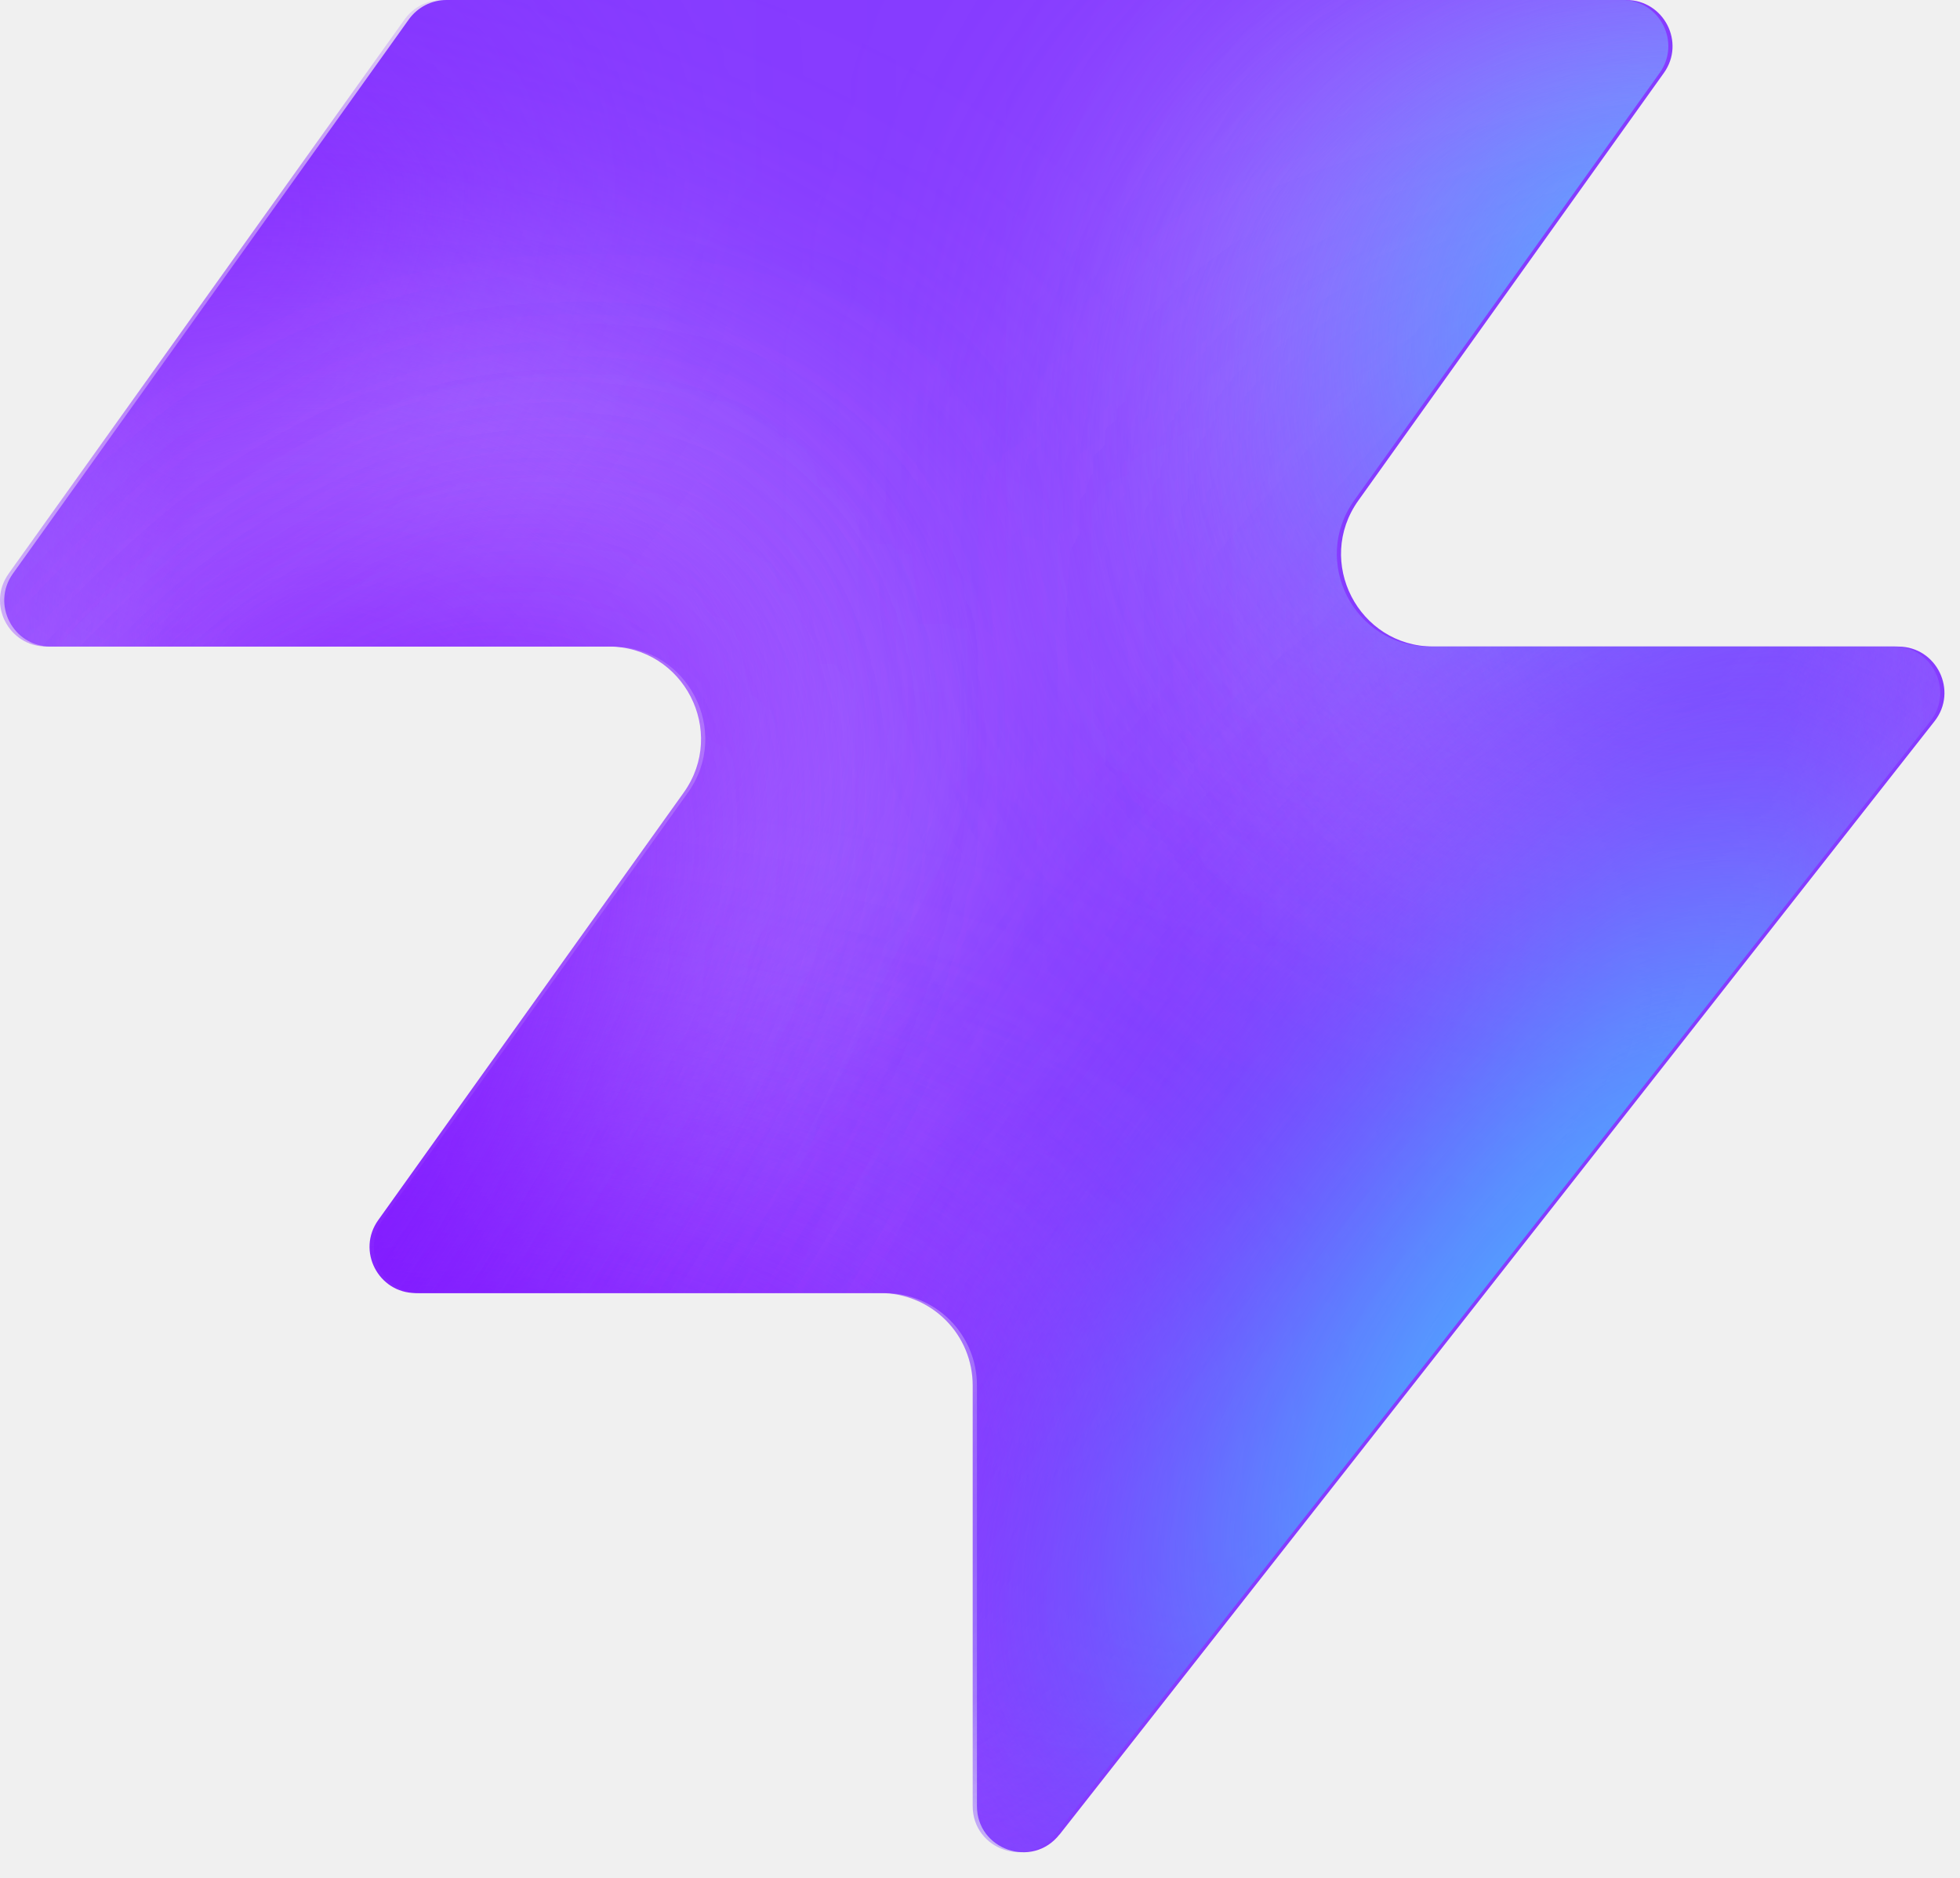
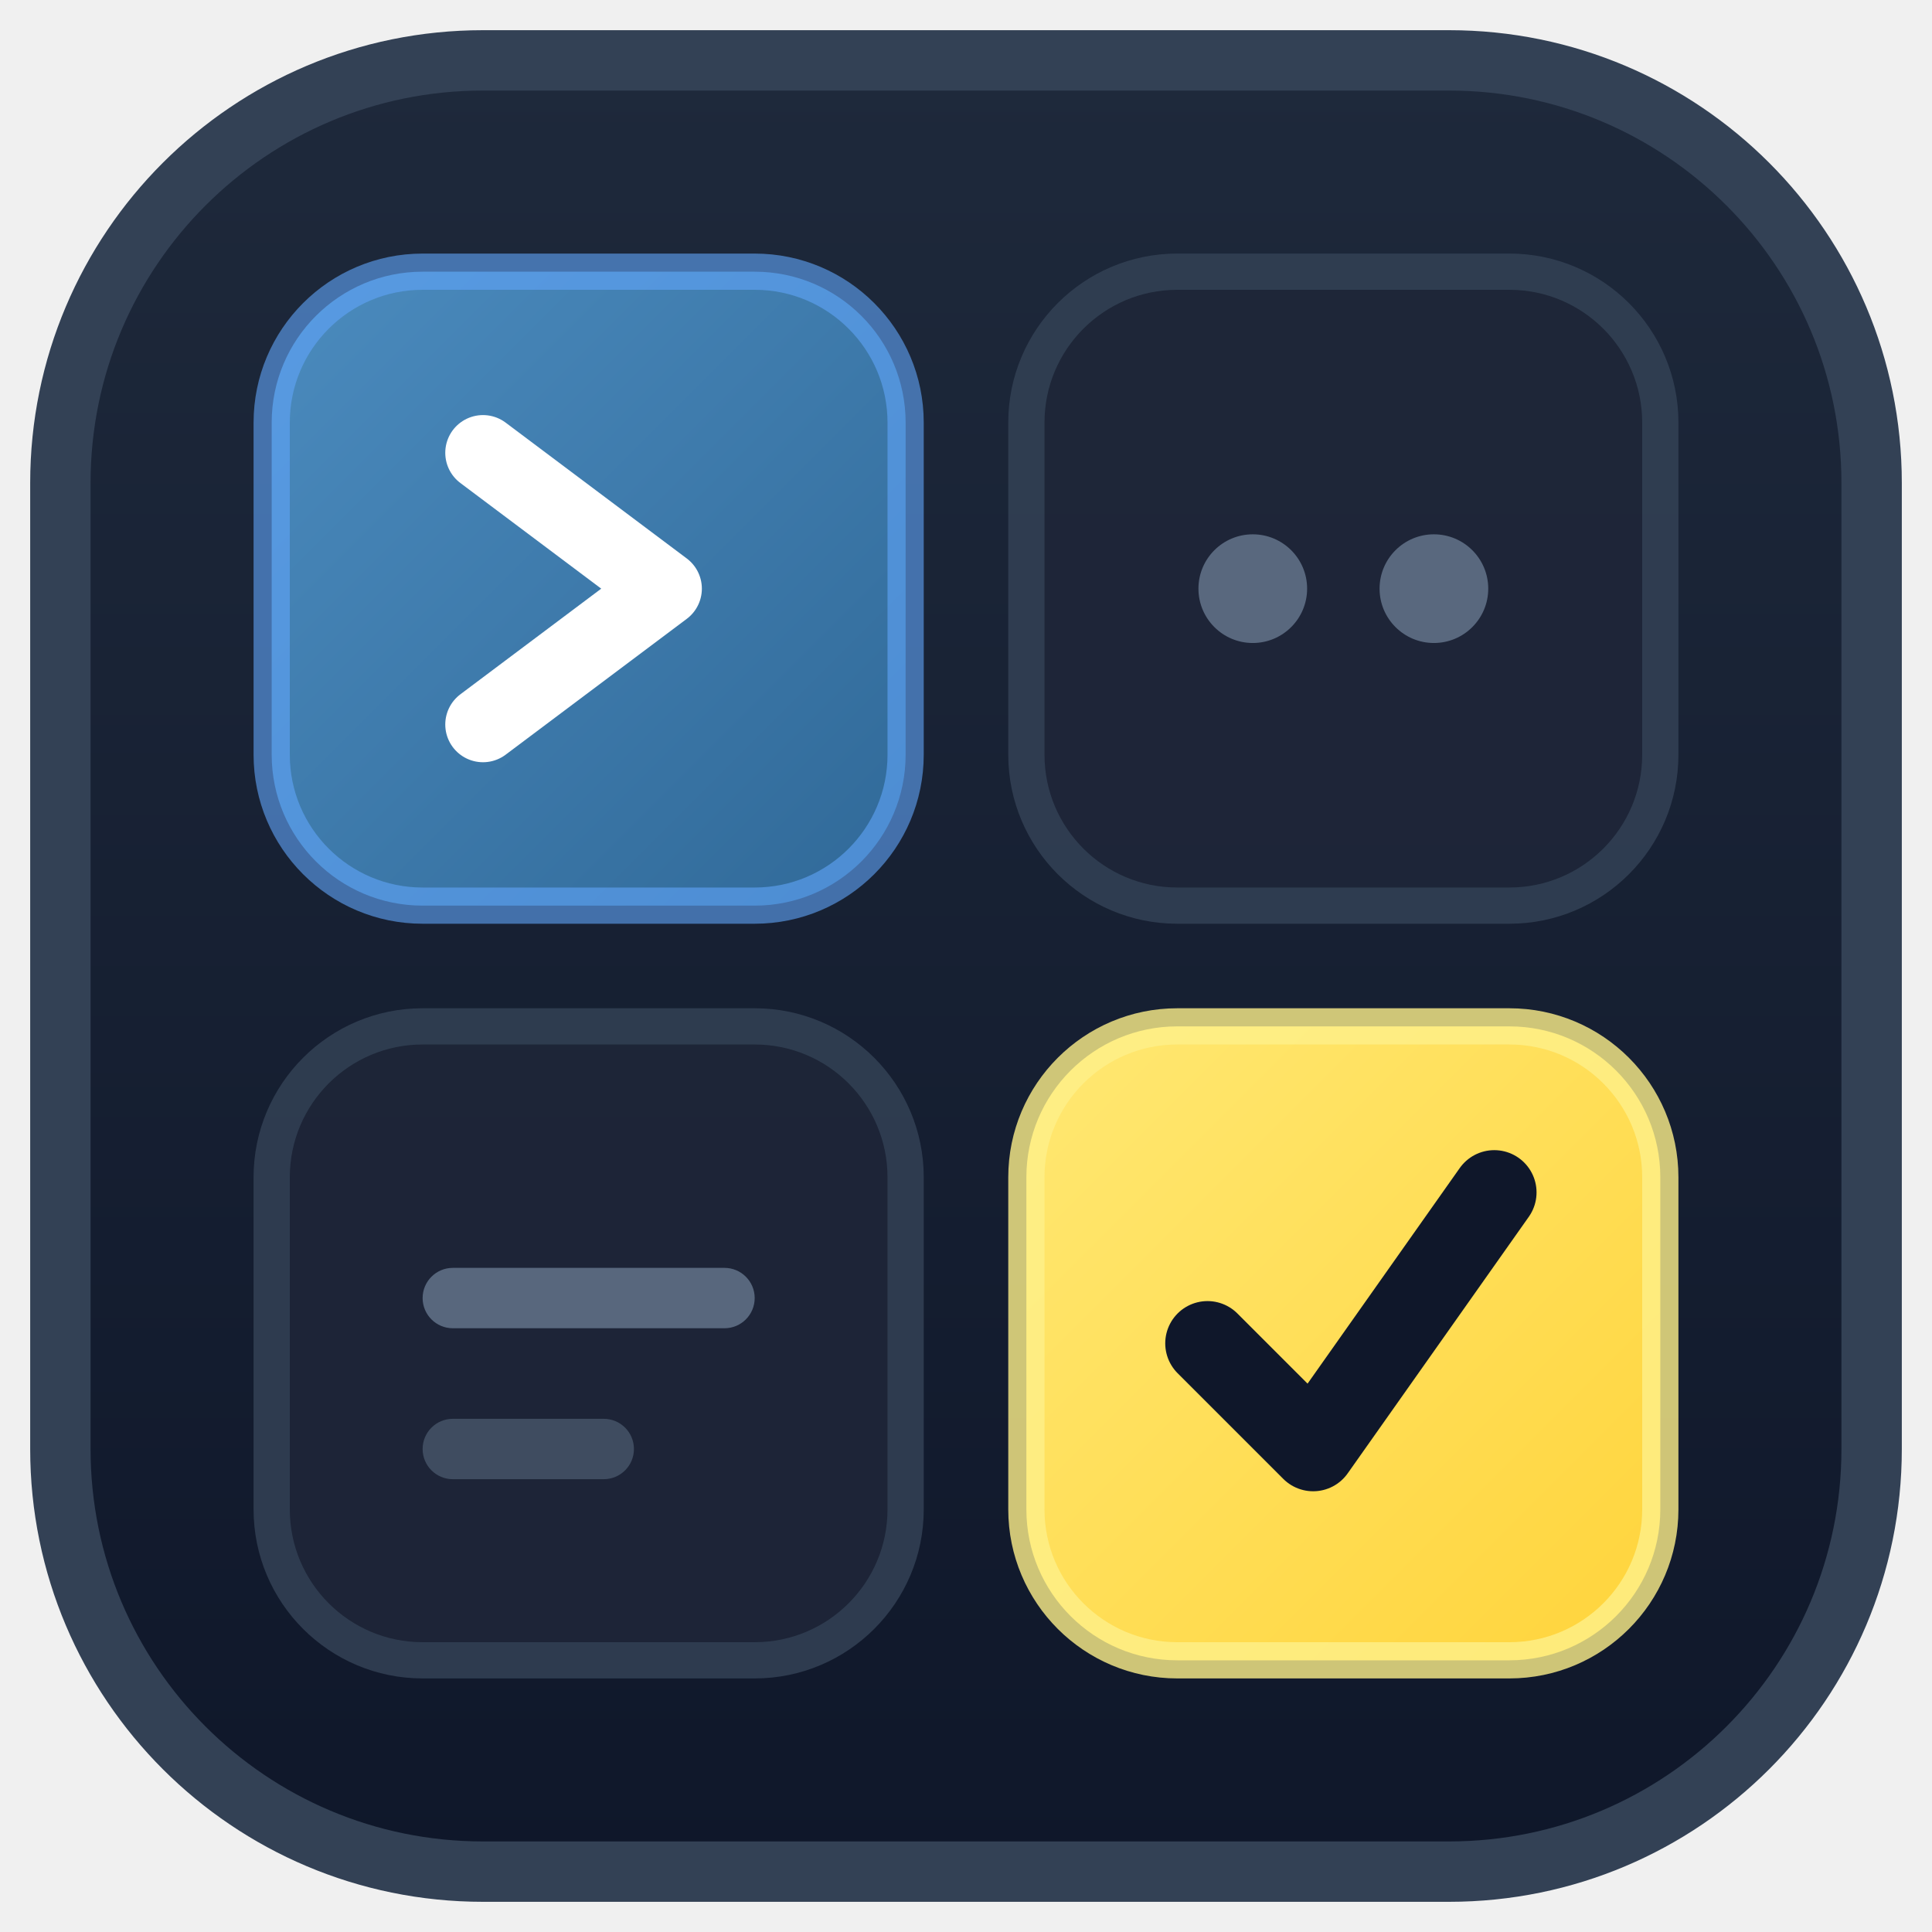
- <svg xmlns="http://www.w3.org/2000/svg" width="48" height="46" fill="none" viewBox="0 0 48 46">
-   <path fill="#863bff" d="M25.946 44.938c-.664.845-2.021.375-2.021-.698V33.937a2.26 2.26 0 0 0-2.262-2.262H10.287c-.92 0-1.456-1.04-.92-1.788l7.48-10.471c1.07-1.497 0-3.578-1.842-3.578H1.237c-.92 0-1.456-1.04-.92-1.788L10.013.474c.214-.297.556-.474.92-.474h28.894c.92 0 1.456 1.04.92 1.788l-7.48 10.471c-1.07 1.498 0 3.579 1.842 3.579h11.377c.943 0 1.473 1.088.89 1.83L25.947 44.94z" style="fill:#863bff;fill:color(display-p3 .525 .23 1);fill-opacity:1" />
-   <mask id="a" width="48" height="46" x="0" y="0" maskUnits="userSpaceOnUse" style="mask-type:alpha">
-     <path fill="#000" d="M25.842 44.938c-.664.844-2.021.375-2.021-.698V33.937a2.26 2.26 0 0 0-2.262-2.262H10.183c-.92 0-1.456-1.04-.92-1.788l7.48-10.471c1.07-1.498 0-3.579-1.842-3.579H1.133c-.92 0-1.456-1.04-.92-1.787L9.91.473c.214-.297.556-.474.92-.474h28.894c.92 0 1.456 1.04.92 1.788l-7.48 10.471c-1.07 1.498 0 3.578 1.842 3.578h11.377c.943 0 1.473 1.088.89 1.832L25.843 44.94z" style="fill:#000;fill-opacity:1" />
-   </mask>
-   <g mask="url(#a)">
-     <g filter="url(#b)">
-       <ellipse cx="5.508" cy="14.704" fill="#ede6ff" rx="5.508" ry="14.704" style="fill:#ede6ff;fill:color(display-p3 .927 .903 1);fill-opacity:1" transform="matrix(.00324 1 1 -.00324 -4.47 31.516)" />
-     </g>
-     <g filter="url(#c)">
-       <ellipse cx="10.399" cy="29.851" fill="#ede6ff" rx="10.399" ry="29.851" style="fill:#ede6ff;fill:color(display-p3 .927 .903 1);fill-opacity:1" transform="matrix(.00324 1 1 -.00324 -39.328 7.883)" />
-     </g>
-     <g filter="url(#d)">
-       <ellipse cx="5.508" cy="30.487" fill="#7e14ff" rx="5.508" ry="30.487" style="fill:#7e14ff;fill:color(display-p3 .492 .077 1);fill-opacity:1" transform="rotate(89.814 -25.913 -14.639)scale(1 -1)" />
-     </g>
-     <g filter="url(#e)">
-       <ellipse cx="5.508" cy="30.599" fill="#7e14ff" rx="5.508" ry="30.599" style="fill:#7e14ff;fill:color(display-p3 .492 .077 1);fill-opacity:1" transform="rotate(89.814 -32.644 -3.334)scale(1 -1)" />
-     </g>
-     <g filter="url(#f)">
-       <ellipse cx="5.508" cy="30.599" fill="#7e14ff" rx="5.508" ry="30.599" style="fill:#7e14ff;fill:color(display-p3 .492 .077 1);fill-opacity:1" transform="matrix(.00324 1 1 -.00324 -34.34 30.47)" />
-     </g>
-     <g filter="url(#g)">
-       <ellipse cx="14.072" cy="22.078" fill="#ede6ff" rx="14.072" ry="22.078" style="fill:#ede6ff;fill:color(display-p3 .927 .903 1);fill-opacity:1" transform="rotate(93.35 24.506 48.493)scale(-1 1)" />
-     </g>
-     <g filter="url(#h)">
-       <ellipse cx="3.47" cy="21.501" fill="#7e14ff" rx="3.47" ry="21.501" style="fill:#7e14ff;fill:color(display-p3 .492 .077 1);fill-opacity:1" transform="rotate(89.009 28.708 47.59)scale(-1 1)" />
-     </g>
-     <g filter="url(#i)">
-       <ellipse cx="3.47" cy="21.501" fill="#7e14ff" rx="3.47" ry="21.501" style="fill:#7e14ff;fill:color(display-p3 .492 .077 1);fill-opacity:1" transform="rotate(89.009 28.708 47.59)scale(-1 1)" />
-     </g>
-     <g filter="url(#j)">
-       <ellipse cx=".387" cy="8.972" fill="#7e14ff" rx="4.407" ry="29.108" style="fill:#7e14ff;fill:color(display-p3 .492 .077 1);fill-opacity:1" transform="rotate(39.51 .387 8.972)" />
-     </g>
-     <g filter="url(#k)">
-       <ellipse cx="47.523" cy="-6.092" fill="#7e14ff" rx="4.407" ry="29.108" style="fill:#7e14ff;fill:color(display-p3 .492 .077 1);fill-opacity:1" transform="rotate(37.892 47.523 -6.092)" />
-     </g>
-     <g filter="url(#l)">
-       <ellipse cx="41.412" cy="6.333" fill="#47bfff" rx="5.971" ry="9.665" style="fill:#47bfff;fill:color(display-p3 .28 .748 1);fill-opacity:1" transform="rotate(37.892 41.412 6.333)" />
-     </g>
-     <g filter="url(#m)">
-       <ellipse cx="-1.879" cy="38.332" fill="#7e14ff" rx="4.407" ry="29.108" style="fill:#7e14ff;fill:color(display-p3 .492 .077 1);fill-opacity:1" transform="rotate(37.892 -1.88 38.332)" />
-     </g>
-     <g filter="url(#n)">
-       <ellipse cx="-1.879" cy="38.332" fill="#7e14ff" rx="4.407" ry="29.108" style="fill:#7e14ff;fill:color(display-p3 .492 .077 1);fill-opacity:1" transform="rotate(37.892 -1.88 38.332)" />
-     </g>
-     <g filter="url(#o)">
-       <ellipse cx="35.651" cy="29.907" fill="#7e14ff" rx="4.407" ry="29.108" style="fill:#7e14ff;fill:color(display-p3 .492 .077 1);fill-opacity:1" transform="rotate(37.892 35.651 29.907)" />
-     </g>
-     <g filter="url(#p)">
-       <ellipse cx="38.418" cy="32.4" fill="#47bfff" rx="5.971" ry="15.297" style="fill:#47bfff;fill:color(display-p3 .28 .748 1);fill-opacity:1" transform="rotate(37.892 38.418 32.4)" />
-     </g>
+ <svg xmlns="http://www.w3.org/2000/svg" viewBox="0 0 64 64" fill="none">
+   <defs>
+     <linearGradient id="pyBlueKey" x1="0%" y1="0%" x2="100%" y2="100%">
+       <stop offset="0%" stop-color="#4B8BBE" />
+       <stop offset="100%" stop-color="#306998" />
+     </linearGradient>
+     <linearGradient id="pyYellowKey" x1="0%" y1="0%" x2="100%" y2="100%">
+       <stop offset="0%" stop-color="#FFE873" />
+       <stop offset="100%" stop-color="#FFD43B" />
+     </linearGradient>
+     <linearGradient id="deckChassis" x1="0%" y1="0%" x2="0%" y2="100%">
+       <stop offset="0%" stop-color="#1E293B" />
+       <stop offset="100%" stop-color="#0F172A" />
+     </linearGradient>
+   </defs>
+   <rect x="2" y="2" width="60" height="60" rx="14" fill="url(#deckChassis)" />
+   <rect x="2" y="2" width="60" height="60" rx="14" stroke="#334155" stroke-width="2" />
+   <g>
+     <rect x="9" y="9" width="21" height="21" rx="5" fill="url(#pyBlueKey)" />
+     <rect x="9" y="9" width="21" height="21" rx="5" stroke="#60A5FA" stroke-width="1.2" opacity="0.6" />
+     <path d="M16 15 L22 19.5 L16 24" stroke="#FFFFFF" stroke-width="2.5" stroke-linecap="round" stroke-linejoin="round" />
  </g>
-   <defs>
-     <filter id="b" width="60.045" height="41.654" x="-19.77" y="16.149" color-interpolation-filters="sRGB" filterUnits="userSpaceOnUse">
-       <feFlood flood-opacity="0" result="BackgroundImageFix" />
-       <feBlend in="SourceGraphic" in2="BackgroundImageFix" result="shape" />
-       <feGaussianBlur result="effect1_foregroundBlur_2002_17158" stdDeviation="7.659" />
-     </filter>
-     <filter id="c" width="90.34" height="51.437" x="-54.613" y="-7.533" color-interpolation-filters="sRGB" filterUnits="userSpaceOnUse">
-       <feFlood flood-opacity="0" result="BackgroundImageFix" />
-       <feBlend in="SourceGraphic" in2="BackgroundImageFix" result="shape" />
-       <feGaussianBlur result="effect1_foregroundBlur_2002_17158" stdDeviation="7.659" />
-     </filter>
-     <filter id="d" width="79.355" height="29.4" x="-49.64" y="2.03" color-interpolation-filters="sRGB" filterUnits="userSpaceOnUse">
-       <feFlood flood-opacity="0" result="BackgroundImageFix" />
-       <feBlend in="SourceGraphic" in2="BackgroundImageFix" result="shape" />
-       <feGaussianBlur result="effect1_foregroundBlur_2002_17158" stdDeviation="4.596" />
-     </filter>
-     <filter id="e" width="79.579" height="29.4" x="-45.045" y="20.029" color-interpolation-filters="sRGB" filterUnits="userSpaceOnUse">
-       <feFlood flood-opacity="0" result="BackgroundImageFix" />
-       <feBlend in="SourceGraphic" in2="BackgroundImageFix" result="shape" />
-       <feGaussianBlur result="effect1_foregroundBlur_2002_17158" stdDeviation="4.596" />
-     </filter>
-     <filter id="f" width="79.579" height="29.4" x="-43.513" y="21.178" color-interpolation-filters="sRGB" filterUnits="userSpaceOnUse">
-       <feFlood flood-opacity="0" result="BackgroundImageFix" />
-       <feBlend in="SourceGraphic" in2="BackgroundImageFix" result="shape" />
-       <feGaussianBlur result="effect1_foregroundBlur_2002_17158" stdDeviation="4.596" />
-     </filter>
-     <filter id="g" width="74.749" height="58.852" x="15.756" y="-17.901" color-interpolation-filters="sRGB" filterUnits="userSpaceOnUse">
-       <feFlood flood-opacity="0" result="BackgroundImageFix" />
-       <feBlend in="SourceGraphic" in2="BackgroundImageFix" result="shape" />
-       <feGaussianBlur result="effect1_foregroundBlur_2002_17158" stdDeviation="7.659" />
-     </filter>
-     <filter id="h" width="61.377" height="25.362" x="23.548" y="2.284" color-interpolation-filters="sRGB" filterUnits="userSpaceOnUse">
-       <feFlood flood-opacity="0" result="BackgroundImageFix" />
-       <feBlend in="SourceGraphic" in2="BackgroundImageFix" result="shape" />
-       <feGaussianBlur result="effect1_foregroundBlur_2002_17158" stdDeviation="4.596" />
-     </filter>
-     <filter id="i" width="61.377" height="25.362" x="23.548" y="2.284" color-interpolation-filters="sRGB" filterUnits="userSpaceOnUse">
-       <feFlood flood-opacity="0" result="BackgroundImageFix" />
-       <feBlend in="SourceGraphic" in2="BackgroundImageFix" result="shape" />
-       <feGaussianBlur result="effect1_foregroundBlur_2002_17158" stdDeviation="4.596" />
-     </filter>
-     <filter id="j" width="56.045" height="63.649" x="-27.636" y="-22.853" color-interpolation-filters="sRGB" filterUnits="userSpaceOnUse">
-       <feFlood flood-opacity="0" result="BackgroundImageFix" />
-       <feBlend in="SourceGraphic" in2="BackgroundImageFix" result="shape" />
-       <feGaussianBlur result="effect1_foregroundBlur_2002_17158" stdDeviation="4.596" />
-     </filter>
-     <filter id="k" width="54.814" height="64.646" x="20.116" y="-38.415" color-interpolation-filters="sRGB" filterUnits="userSpaceOnUse">
-       <feFlood flood-opacity="0" result="BackgroundImageFix" />
-       <feBlend in="SourceGraphic" in2="BackgroundImageFix" result="shape" />
-       <feGaussianBlur result="effect1_foregroundBlur_2002_17158" stdDeviation="4.596" />
-     </filter>
-     <filter id="l" width="33.541" height="35.313" x="24.641" y="-11.323" color-interpolation-filters="sRGB" filterUnits="userSpaceOnUse">
-       <feFlood flood-opacity="0" result="BackgroundImageFix" />
-       <feBlend in="SourceGraphic" in2="BackgroundImageFix" result="shape" />
-       <feGaussianBlur result="effect1_foregroundBlur_2002_17158" stdDeviation="4.596" />
-     </filter>
-     <filter id="m" width="54.814" height="64.646" x="-29.286" y="6.009" color-interpolation-filters="sRGB" filterUnits="userSpaceOnUse">
-       <feFlood flood-opacity="0" result="BackgroundImageFix" />
-       <feBlend in="SourceGraphic" in2="BackgroundImageFix" result="shape" />
-       <feGaussianBlur result="effect1_foregroundBlur_2002_17158" stdDeviation="4.596" />
-     </filter>
-     <filter id="n" width="54.814" height="64.646" x="-29.286" y="6.009" color-interpolation-filters="sRGB" filterUnits="userSpaceOnUse">
-       <feFlood flood-opacity="0" result="BackgroundImageFix" />
-       <feBlend in="SourceGraphic" in2="BackgroundImageFix" result="shape" />
-       <feGaussianBlur result="effect1_foregroundBlur_2002_17158" stdDeviation="4.596" />
-     </filter>
-     <filter id="o" width="54.814" height="64.646" x="8.244" y="-2.416" color-interpolation-filters="sRGB" filterUnits="userSpaceOnUse">
-       <feFlood flood-opacity="0" result="BackgroundImageFix" />
-       <feBlend in="SourceGraphic" in2="BackgroundImageFix" result="shape" />
-       <feGaussianBlur result="effect1_foregroundBlur_2002_17158" stdDeviation="4.596" />
-     </filter>
-     <filter id="p" width="39.409" height="43.623" x="18.713" y="10.588" color-interpolation-filters="sRGB" filterUnits="userSpaceOnUse">
-       <feFlood flood-opacity="0" result="BackgroundImageFix" />
-       <feBlend in="SourceGraphic" in2="BackgroundImageFix" result="shape" />
-       <feGaussianBlur result="effect1_foregroundBlur_2002_17158" stdDeviation="4.596" />
-     </filter>
-   </defs>
+   <g opacity="0.85">
+     <rect x="34" y="9" width="21" height="21" rx="5" fill="#1E2638" stroke="#334155" stroke-width="1.2" />
+     <circle cx="41.5" cy="19.5" r="1.8" fill="#64748B" />
+     <circle cx="47.5" cy="19.5" r="1.8" fill="#64748B" />
+   </g>
+   <g opacity="0.85">
+     <rect x="9" y="34" width="21" height="21" rx="5" fill="#1E2638" stroke="#334155" stroke-width="1.2" />
+     <rect x="14" y="42" width="11" height="2" rx="1" fill="#64748B" />
+     <rect x="14" y="47" width="7" height="2" rx="1" fill="#475569" />
+   </g>
+   <g>
+     <rect x="34" y="34" width="21" height="21" rx="5" fill="url(#pyYellowKey)" />
+     <rect x="34" y="34" width="21" height="21" rx="5" stroke="#FEF08A" stroke-width="1.2" opacity="0.8" />
+     <path d="M40 44.5 L43.5 48 L49.5 39.5" stroke="#0F172A" stroke-width="2.8" stroke-linecap="round" stroke-linejoin="round" />
+   </g>
</svg>
